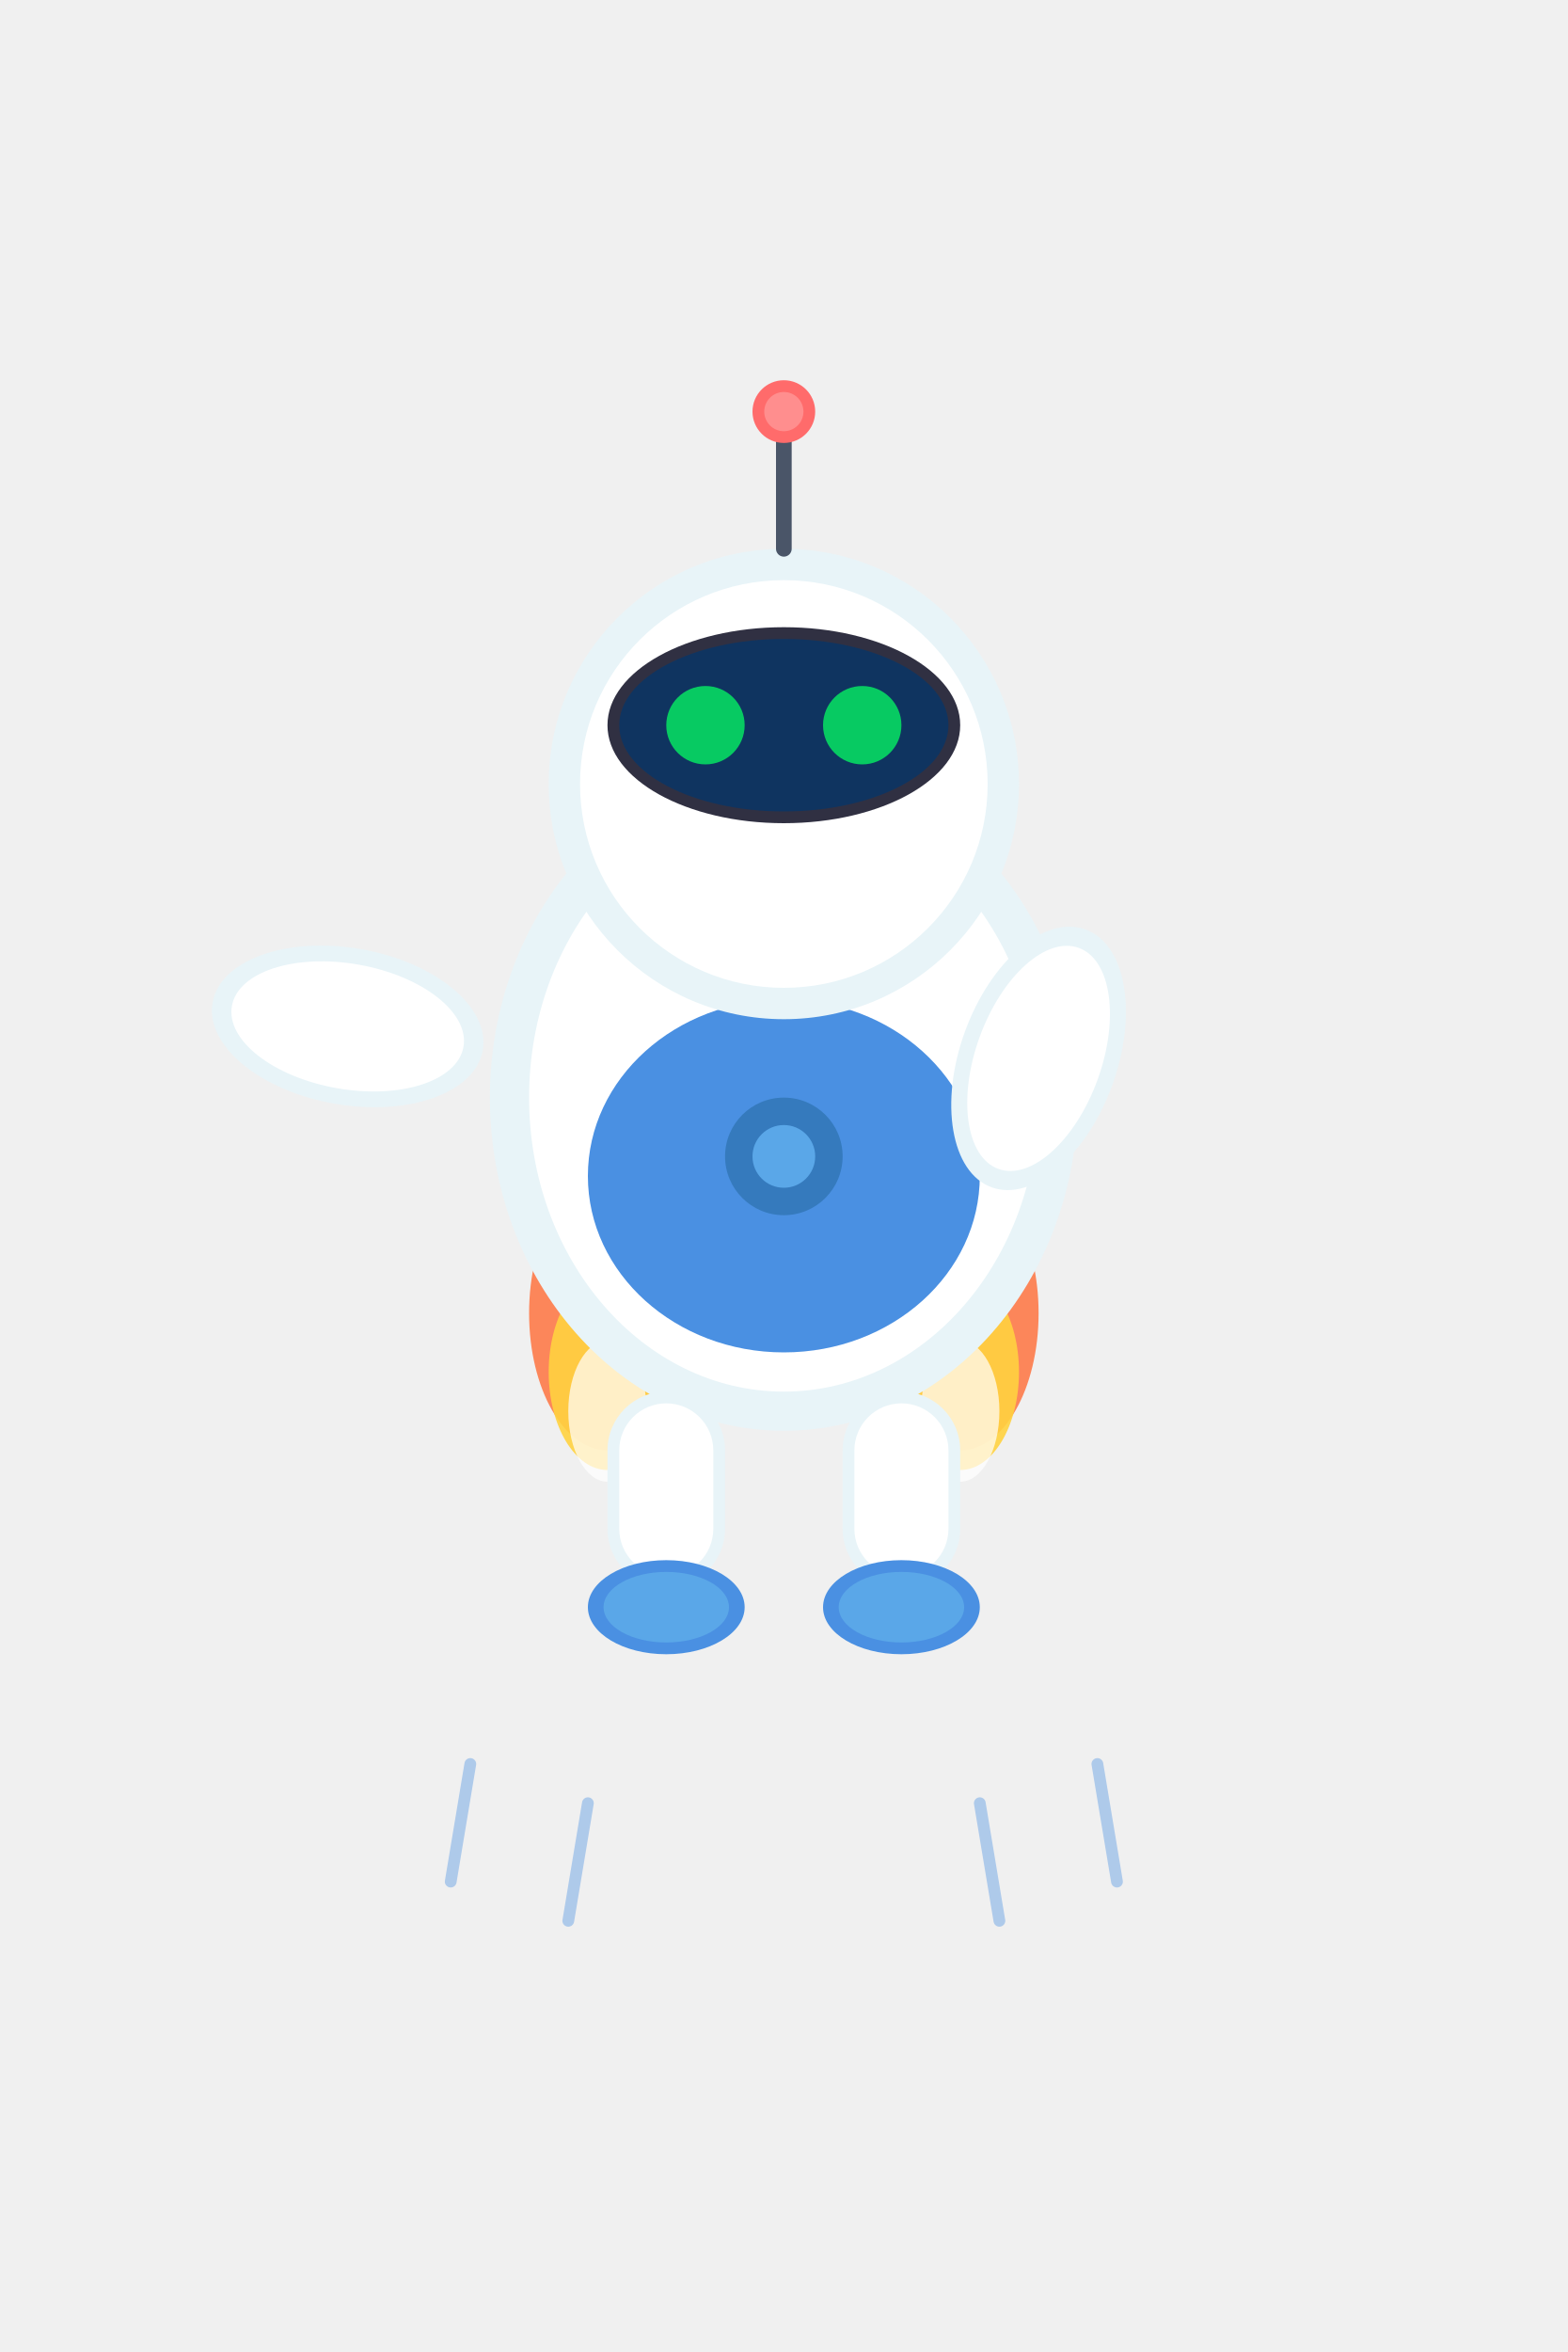
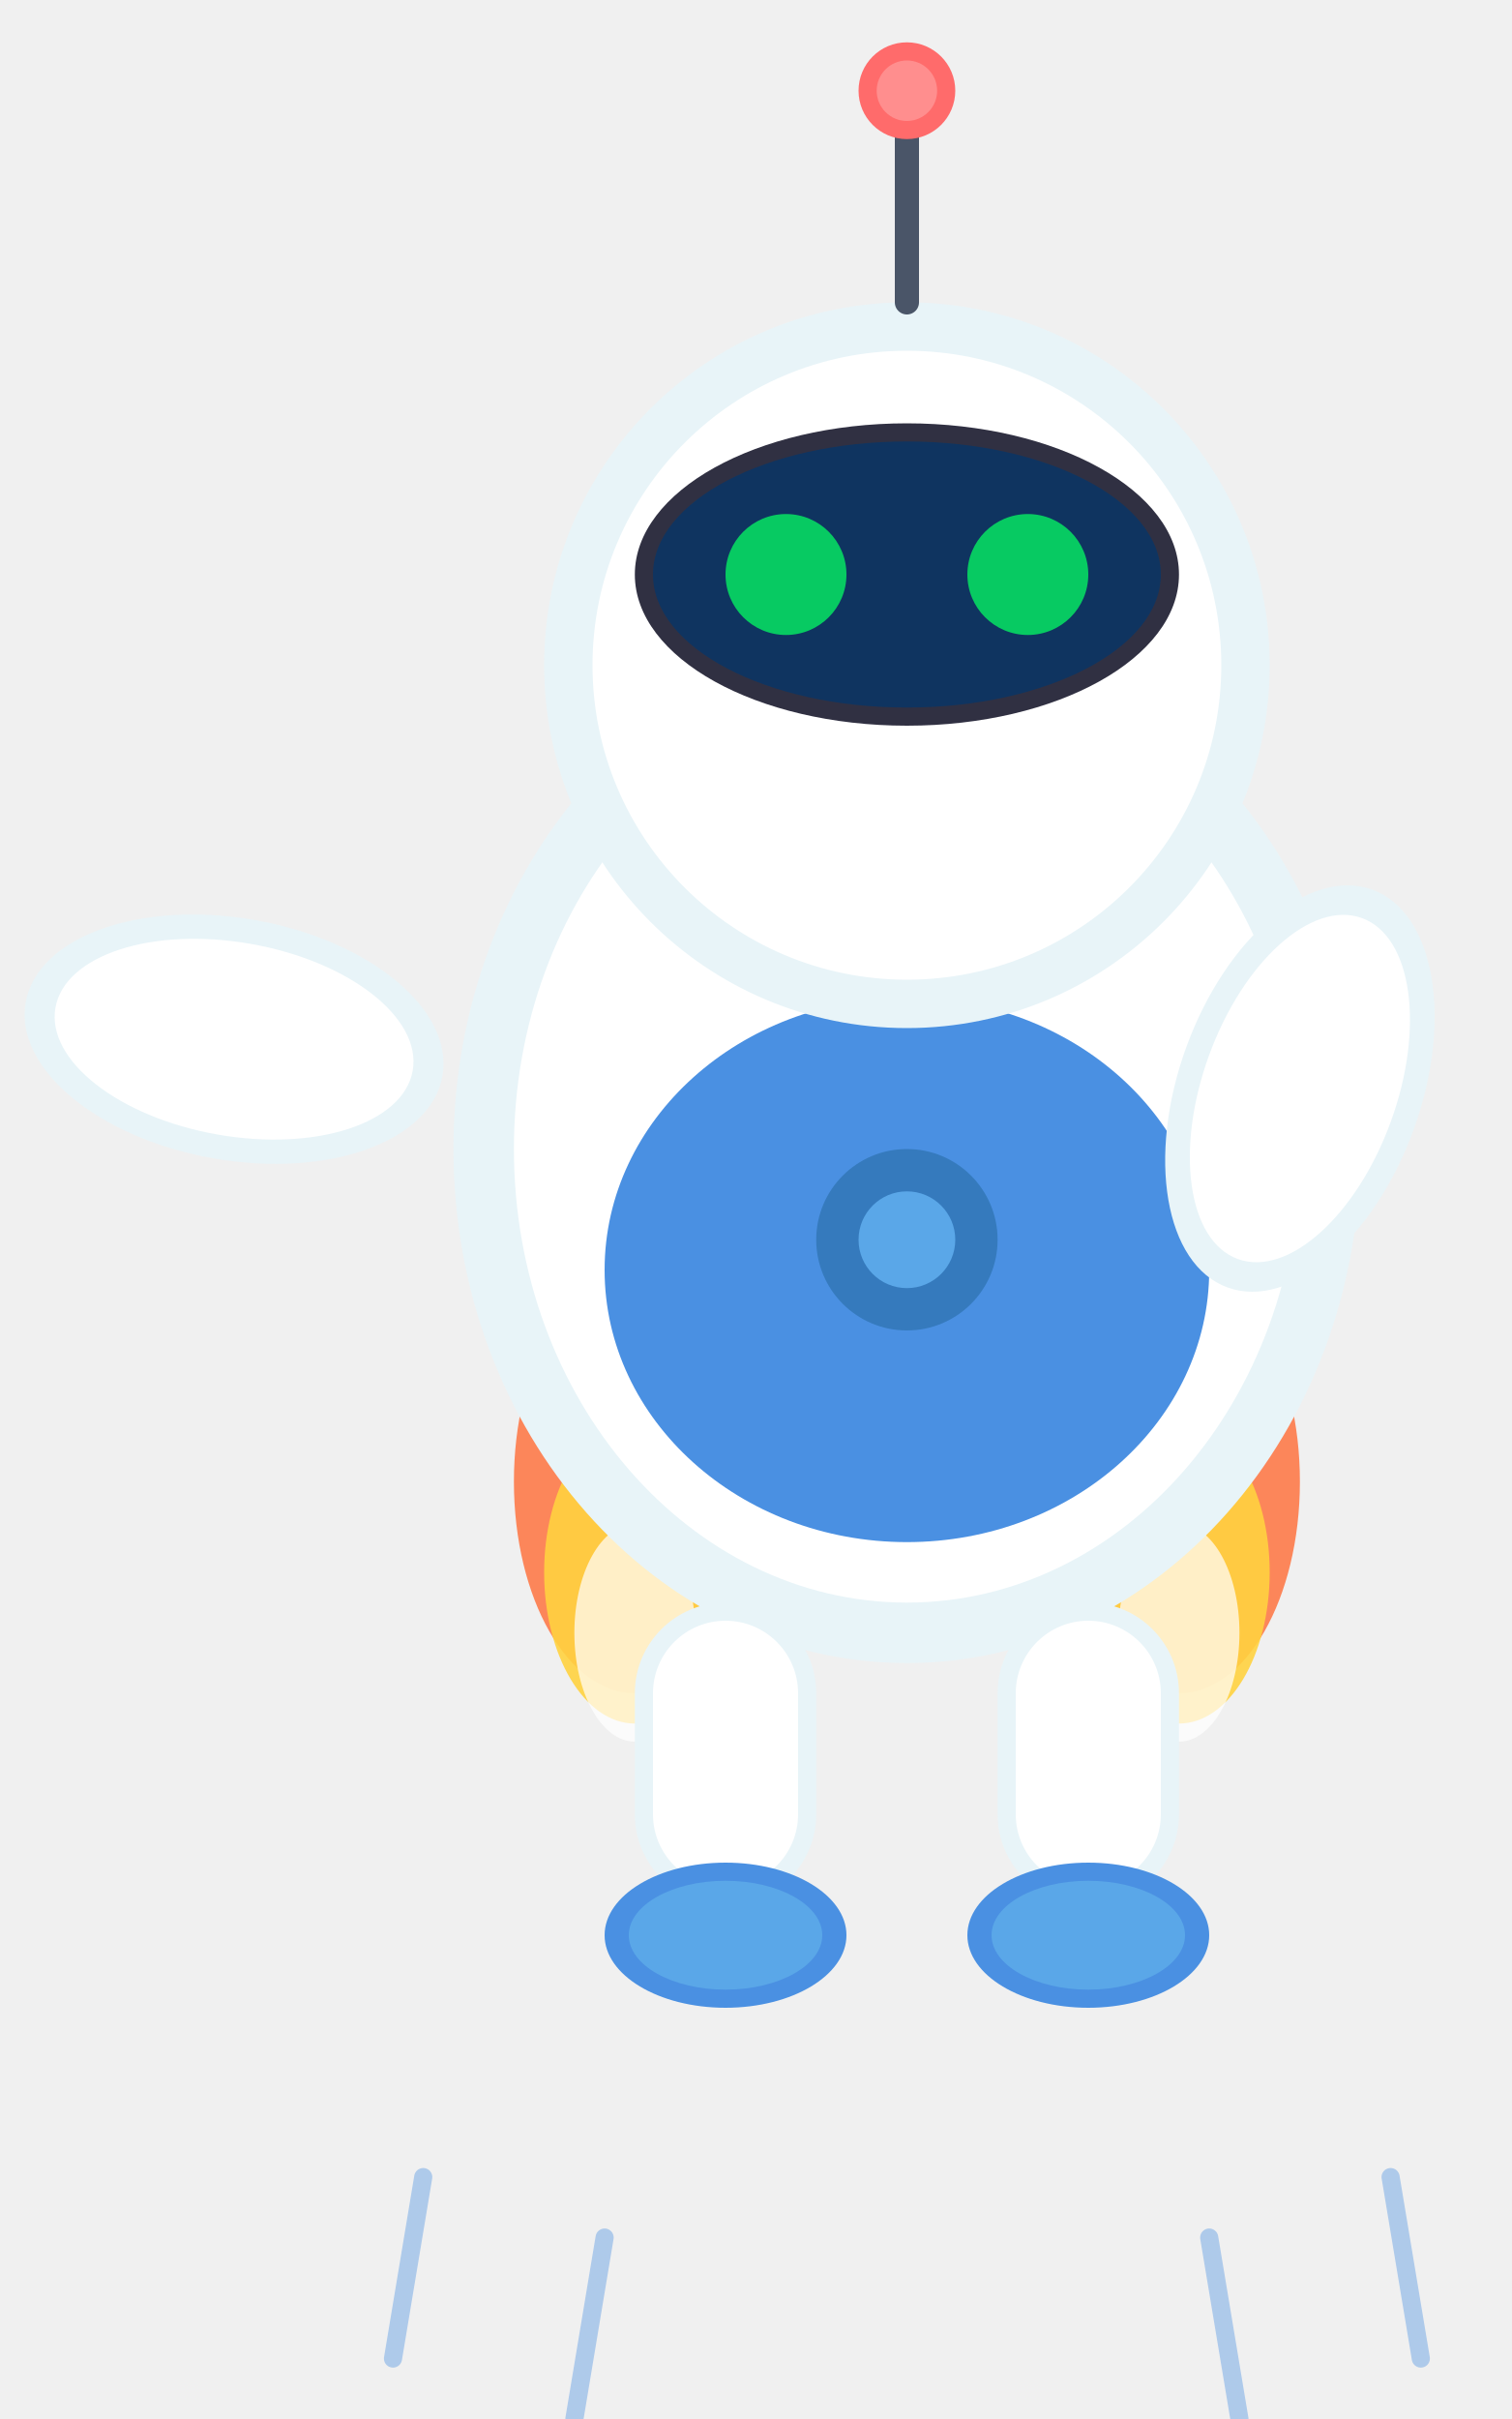
- <svg xmlns="http://www.w3.org/2000/svg" viewBox="0 0 400 600" width="400" height="600">
+ <svg xmlns="http://www.w3.org/2000/svg" viewBox="50 90 250 400" width="100%" height="100%">
  <g id="flames">
    <ellipse cx="155" cy="335" rx="20" ry="35" fill="#FF6B35" opacity="0.8">
      <animate attributeName="ry" values="35;45;35" dur="0.3s" repeatCount="indefinite" />
      <animate attributeName="opacity" values="0.8;1;0.8" dur="0.3s" repeatCount="indefinite" />
    </ellipse>
    <ellipse cx="155" cy="350" rx="15" ry="25" fill="#FFD23F" opacity="0.9">
      <animate attributeName="ry" values="25;32;25" dur="0.3s" repeatCount="indefinite" />
    </ellipse>
    <ellipse cx="155" cy="360" rx="10" ry="18" fill="#FFFFFF" opacity="0.7">
      <animate attributeName="ry" values="18;24;18" dur="0.3s" repeatCount="indefinite" />
    </ellipse>
    <ellipse cx="245" cy="335" rx="20" ry="35" fill="#FF6B35" opacity="0.8">
      <animate attributeName="ry" values="35;45;35" dur="0.3s" repeatCount="indefinite" />
      <animate attributeName="opacity" values="0.8;1;0.8" dur="0.3s" repeatCount="indefinite" />
    </ellipse>
    <ellipse cx="245" cy="350" rx="15" ry="25" fill="#FFD23F" opacity="0.9">
      <animate attributeName="ry" values="25;32;25" dur="0.3s" repeatCount="indefinite" />
    </ellipse>
    <ellipse cx="245" cy="360" rx="10" ry="18" fill="#FFFFFF" opacity="0.7">
      <animate attributeName="ry" values="18;24;18" dur="0.3s" repeatCount="indefinite" />
    </ellipse>
  </g>
  <ellipse cx="200" cy="280" rx="75" ry="85" fill="#E8F4F8" />
  <ellipse cx="200" cy="280" rx="65" ry="75" fill="#FFFFFF" />
  <ellipse cx="200" cy="300" rx="50" ry="45" fill="#4A90E2" />
  <circle cx="200" cy="295" r="15" fill="#357ABD" />
  <circle cx="200" cy="295" r="8" fill="#5AA7E8" />
  <g id="left-arm">
    <ellipse cx="135" cy="317" rx="20" ry="35" fill="#E8F4F8" transform="rotate(100 135 270)" />
    <ellipse cx="135" cy="317" rx="16" ry="30" fill="#FFFFFF" transform="rotate(100 135 270)" />
  </g>
  <g id="right-arm">
    <ellipse cx="265" cy="270" rx="20" ry="35" fill="#E8F4F8" transform="rotate(20 265 270)" />
    <ellipse cx="265" cy="270" rx="16" ry="30" fill="#FFFFFF" transform="rotate(20 265 270)" />
  </g>
  <circle cx="200" cy="200" r="60" fill="#E8F4F8" />
  <circle cx="200" cy="200" r="52" fill="#FFFFFF" />
  <ellipse cx="200" cy="185" rx="45" ry="25" fill="#1a1a2e" opacity="0.9" />
  <ellipse cx="200" cy="185" rx="42" ry="22" fill="#0f3460" />
  <circle cx="180" cy="185" r="10" fill="#07DA63" opacity="0.9" />
  <circle cx="220" cy="185" r="10" fill="#07DA63" opacity="0.9" />
  <line x1="200" y1="140" x2="200" y2="110" stroke="#4A5568" stroke-width="4" stroke-linecap="round" />
  <circle cx="200" cy="105" r="8" fill="#FF6B6B" />
  <circle cx="200" cy="105" r="5" fill="#FF8E8E" />
  <g id="left-leg">
    <rect x="155" y="355" width="30" height="50" rx="15" fill="#E8F4F8" />
    <rect x="158" y="358" width="24" height="44" rx="12" fill="#FFFFFF" />
    <ellipse cx="170" cy="410" rx="20" ry="12" fill="#4A90E2" />
    <ellipse cx="170" cy="410" rx="16" ry="9" fill="#5AA7E8" />
  </g>
  <g id="right-leg">
    <rect x="215" y="355" width="30" height="50" rx="15" fill="#E8F4F8" />
    <rect x="218" y="358" width="24" height="44" rx="12" fill="#FFFFFF" />
    <ellipse cx="230" cy="410" rx="20" ry="12" fill="#4A90E2" />
    <ellipse cx="230" cy="410" rx="16" ry="9" fill="#5AA7E8" />
  </g>
  <g opacity="0.4">
    <line x1="120" y1="450" x2="115" y2="480" stroke="#4A90E2" stroke-width="3" stroke-linecap="round">
      <animate attributeName="opacity" values="0.4;0.1;0.4" dur="0.8s" repeatCount="indefinite" />
    </line>
    <line x1="150" y1="460" x2="145" y2="490" stroke="#4A90E2" stroke-width="3" stroke-linecap="round">
      <animate attributeName="opacity" values="0.3;0.1;0.3" dur="0.9s" repeatCount="indefinite" />
    </line>
    <line x1="250" y1="460" x2="255" y2="490" stroke="#4A90E2" stroke-width="3" stroke-linecap="round">
      <animate attributeName="opacity" values="0.3;0.1;0.3" dur="0.9s" repeatCount="indefinite" />
    </line>
    <line x1="280" y1="450" x2="285" y2="480" stroke="#4A90E2" stroke-width="3" stroke-linecap="round">
      <animate attributeName="opacity" values="0.4;0.1;0.4" dur="0.8s" repeatCount="indefinite" />
    </line>
  </g>
  <animateTransform attributeName="transform" attributeType="XML" type="translate" values="0 0; 0 -5; 0 0" dur="1.5s" repeatCount="indefinite" />
</svg>
